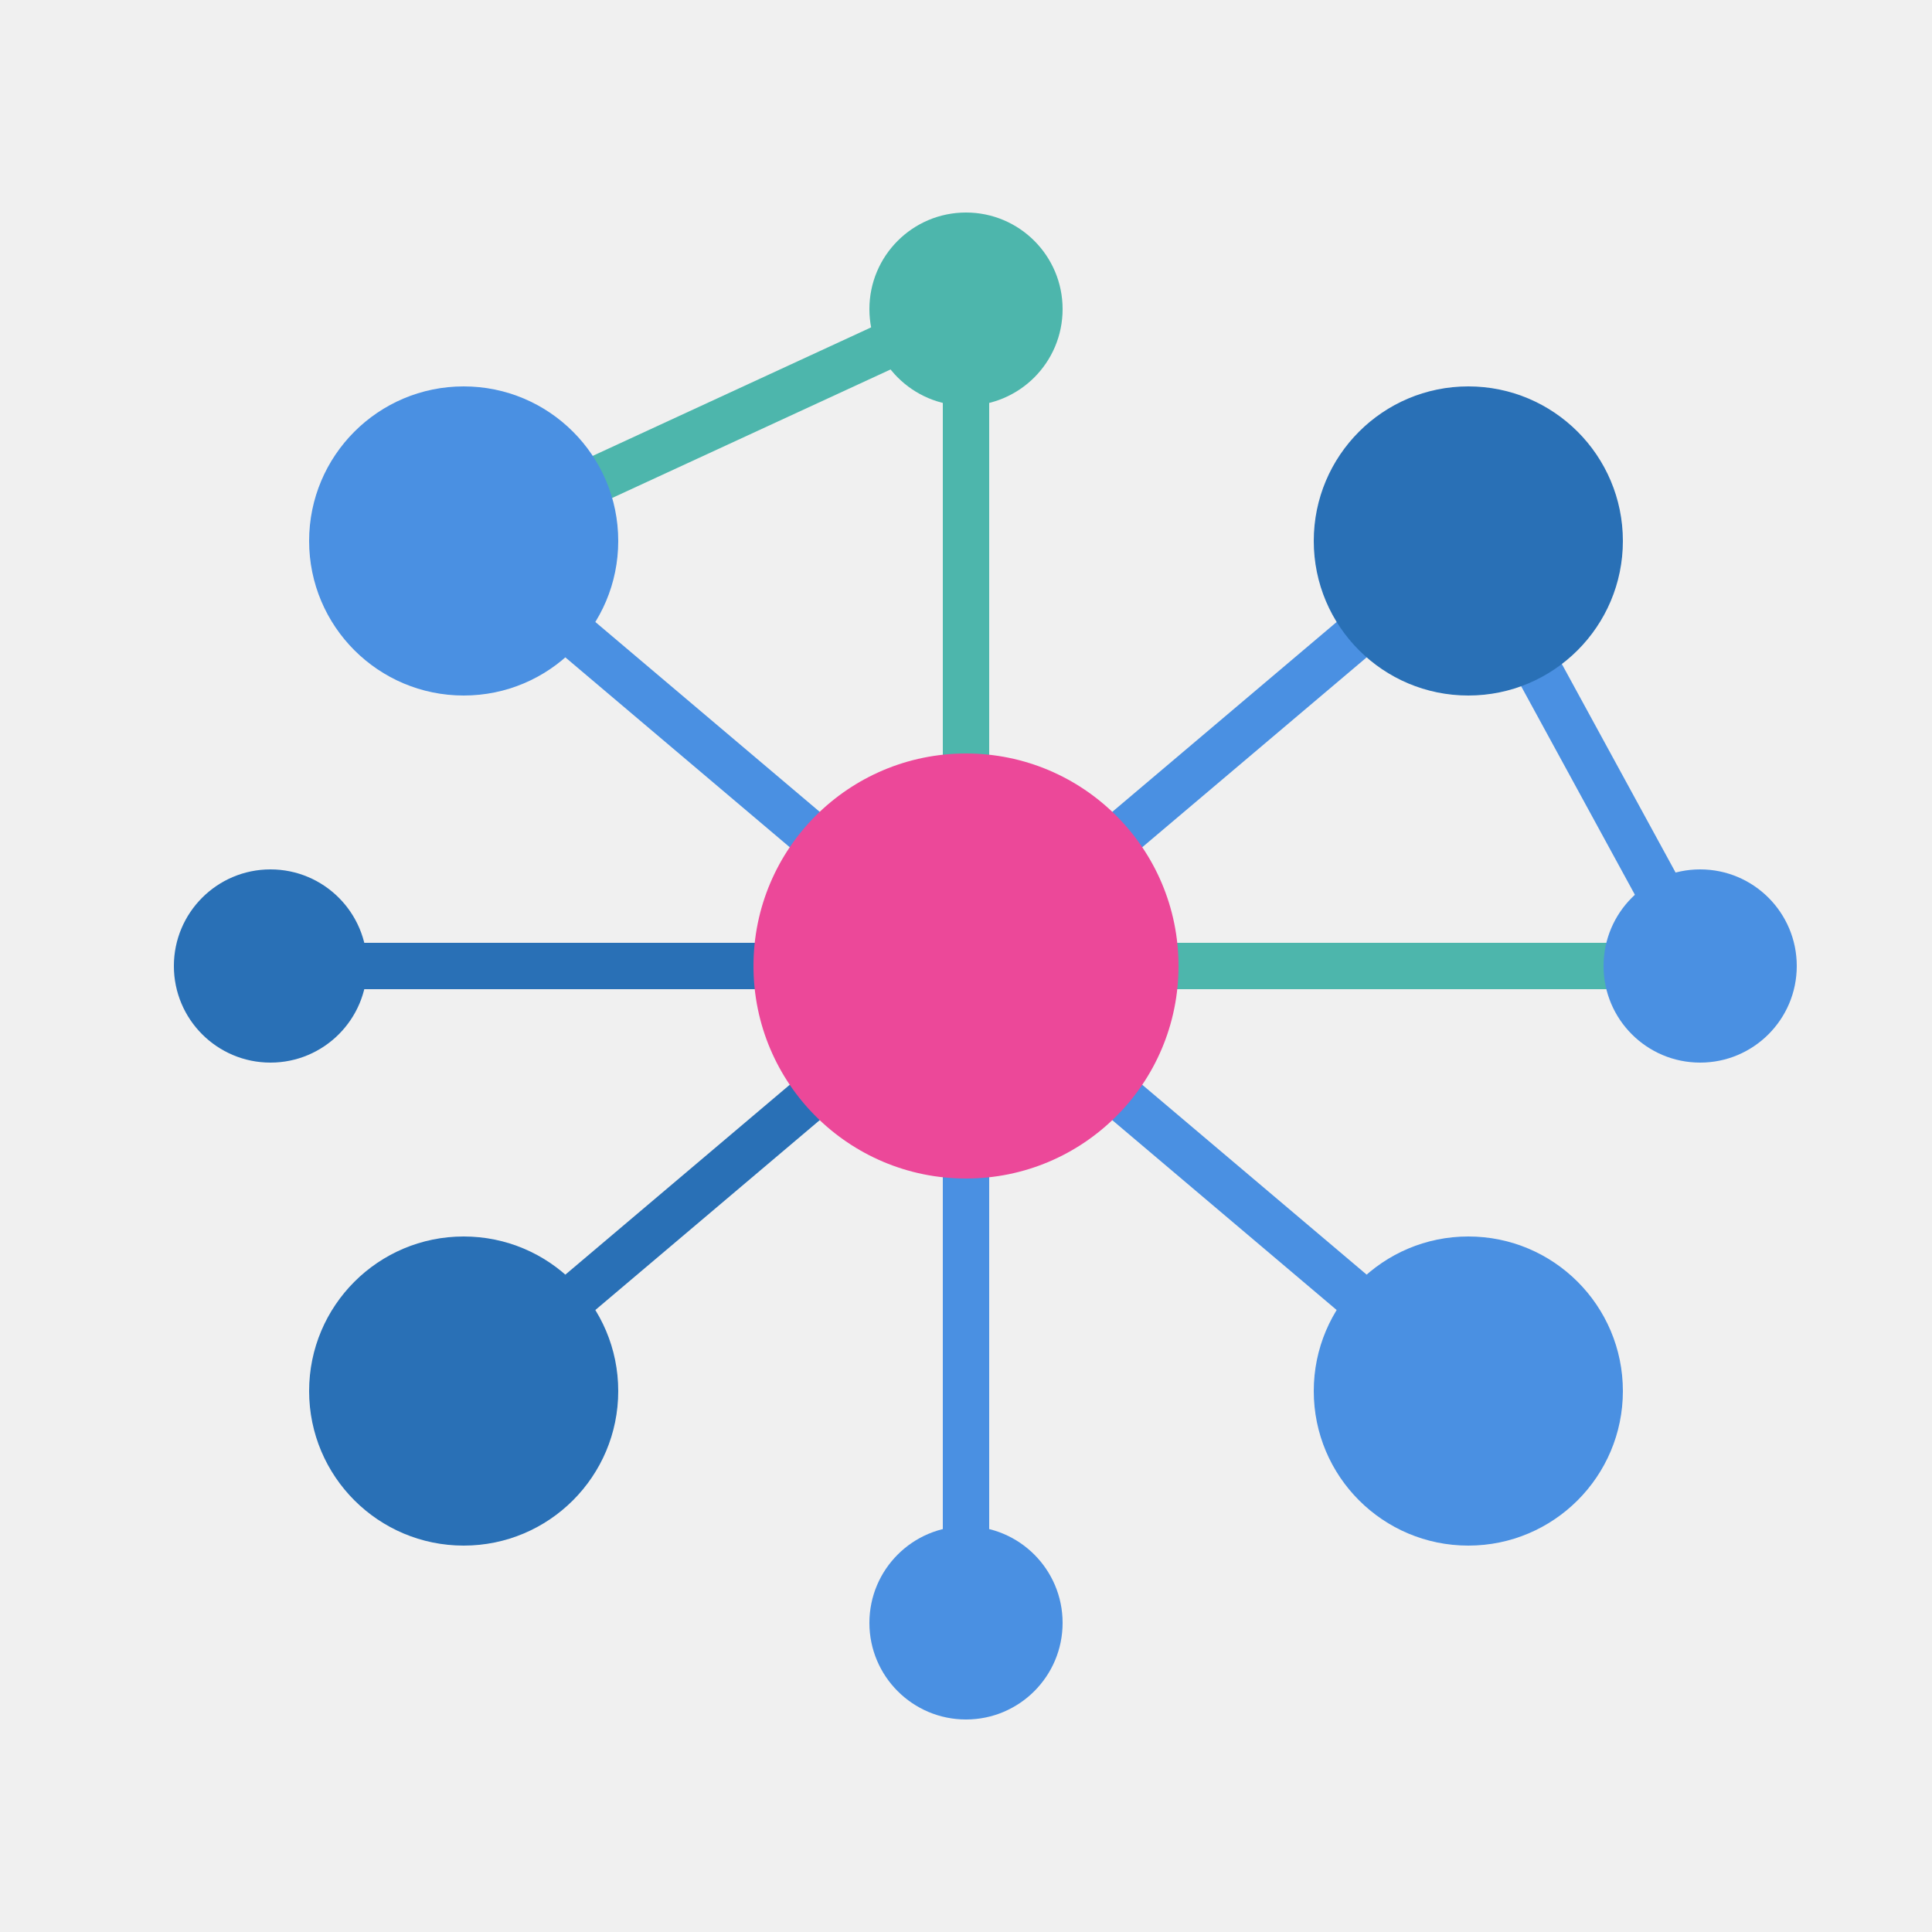
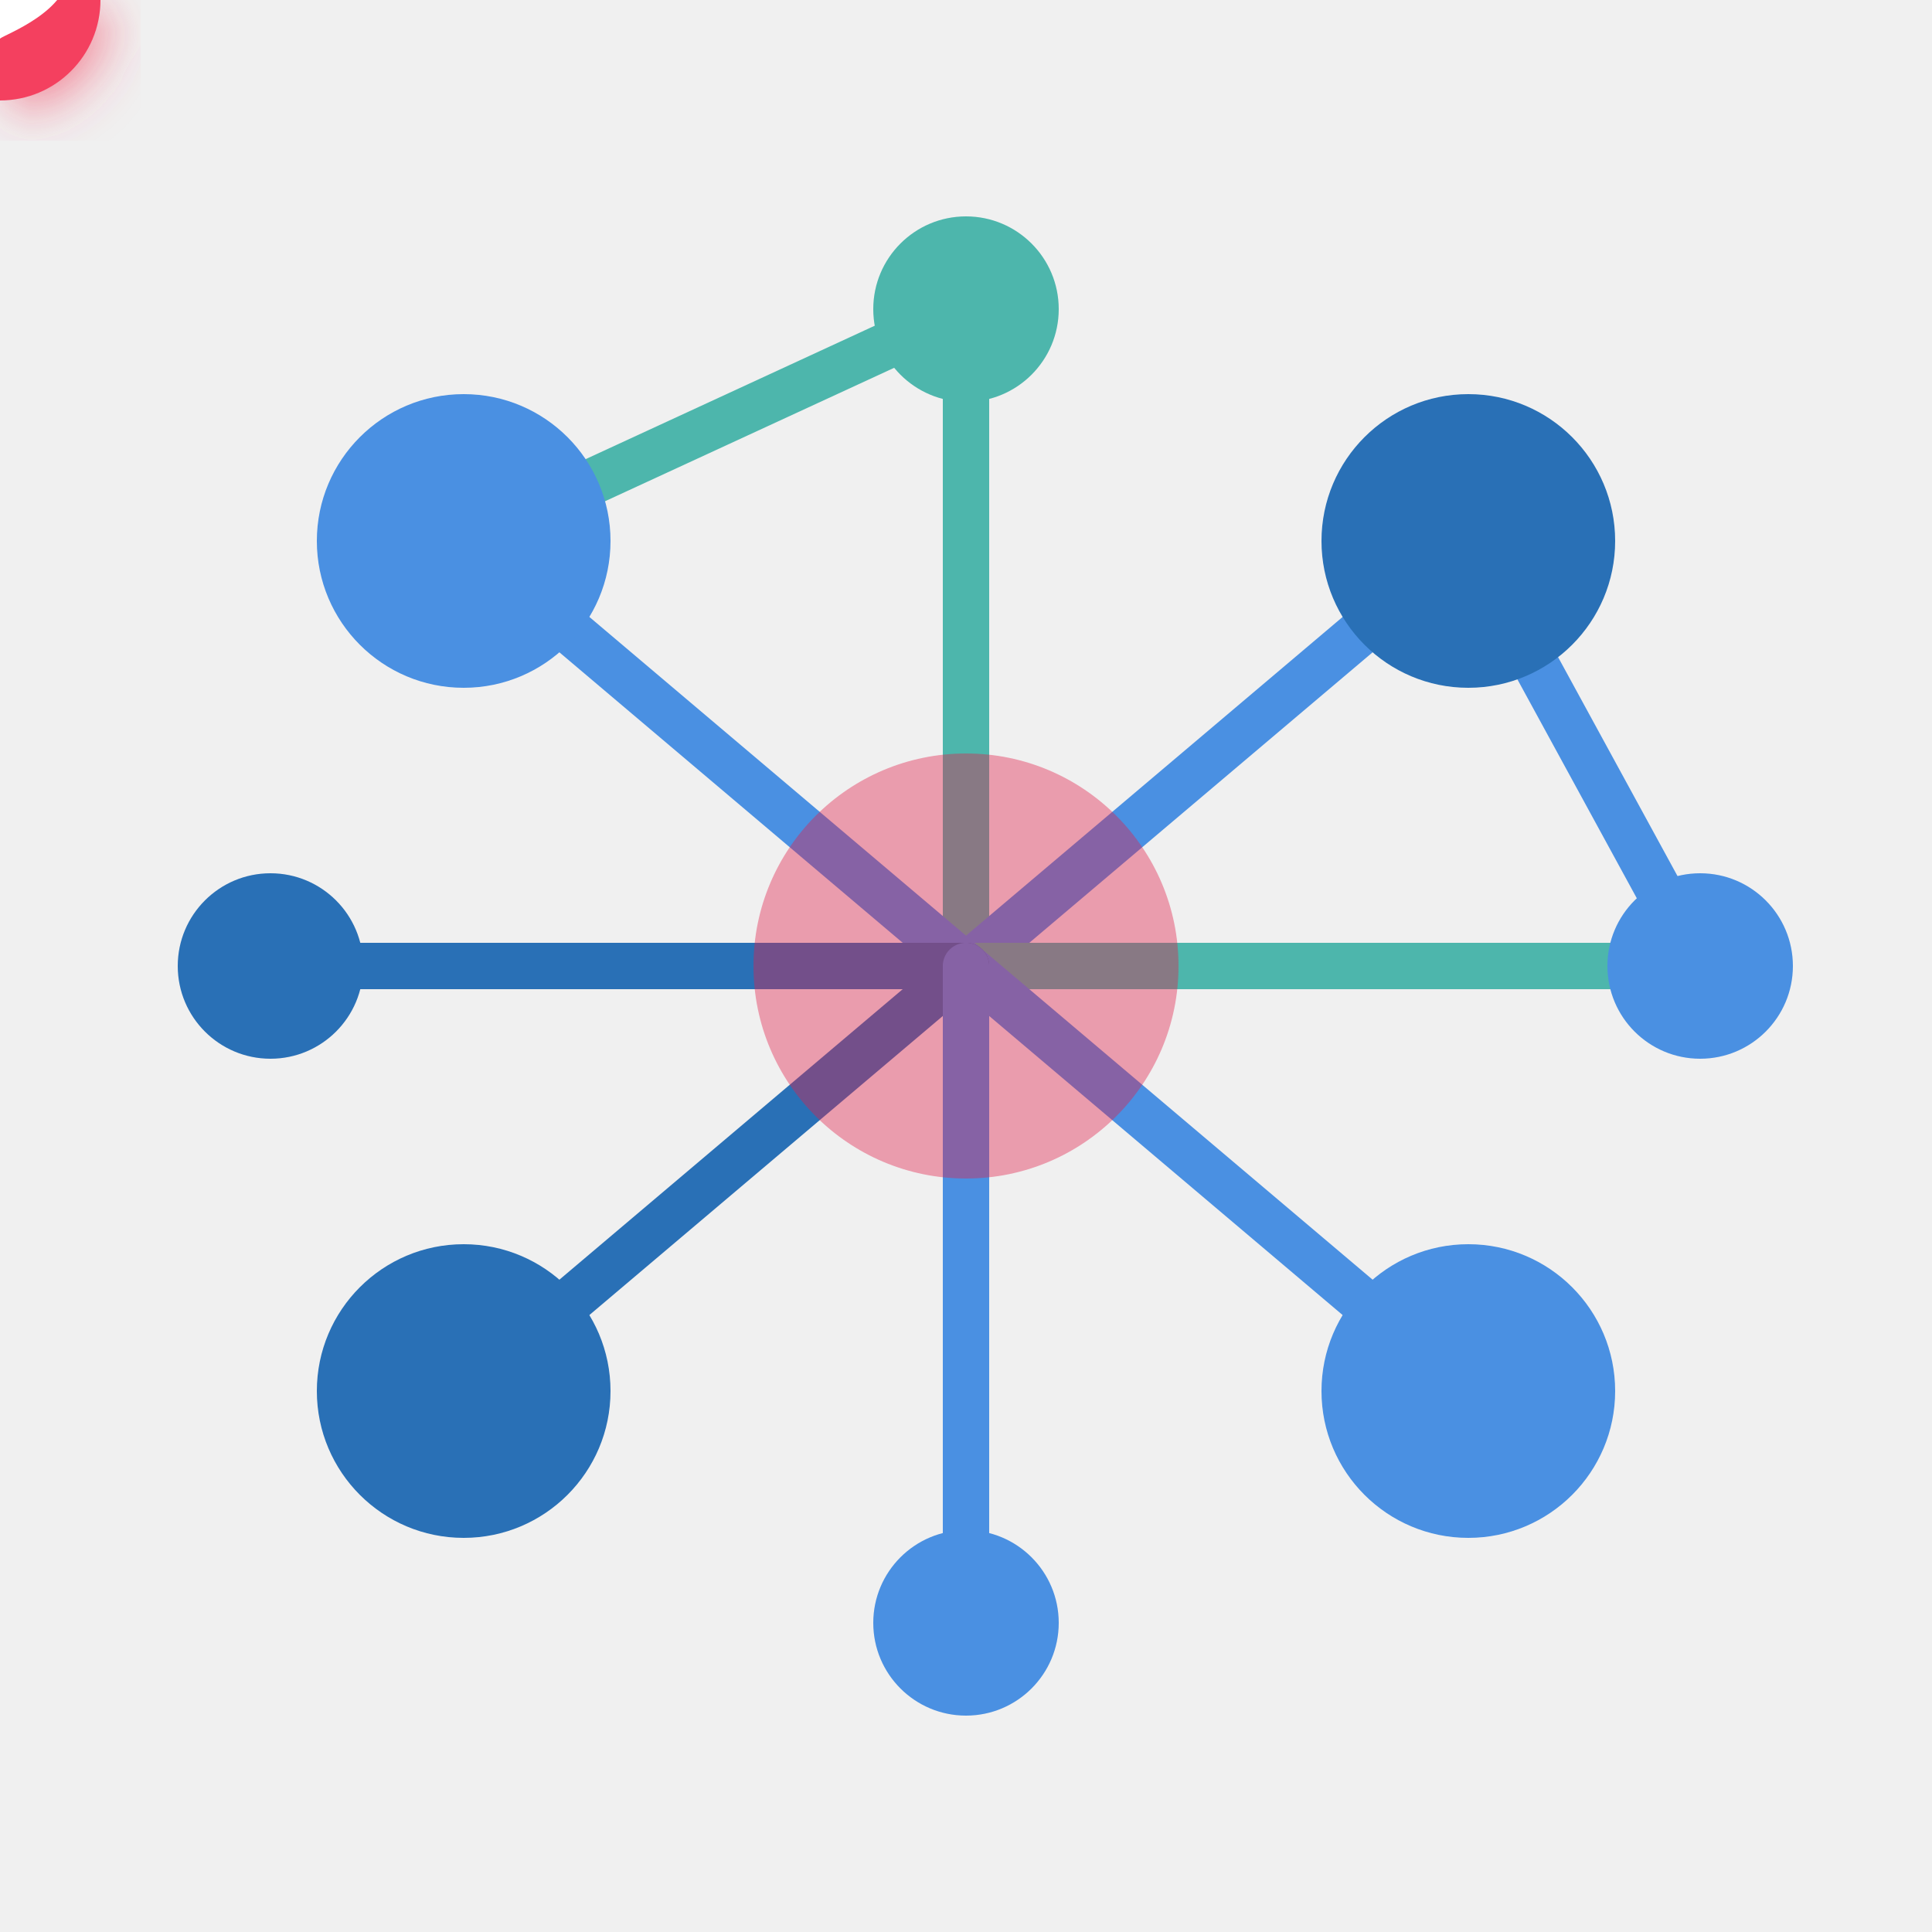
<svg xmlns="http://www.w3.org/2000/svg" width="500" height="500" viewBox="0 0 500 500" fill="none">
+   <defs>
+     <style>
+             @keyframes heartbeat {
+                 0% { transform: translate(250px, 245px) scale(2.2); }
+                 14% { transform: translate(250px, 245px) scale(2.6); }
+                 28% { transform: translate(250px, 245px) scale(2.2); }
+                 42% { transform: translate(250px, 245px) scale(2.5); }
+                 70% { transform: translate(250px, 245px) scale(2.2); }
+                 100% { transform: translate(250px, 245px) scale(2.2); }
+             }
+             @keyframes pulse-ring {
+                 0% { r: 50px; opacity: 0.8; }
+                 80% { r: 85px; opacity: 0; }
+                 100% { r: 85px; opacity: 0; }
+             }
+             .heart-node {
+                 animation: heartbeat 1.5s infinite ease-in-out;
+                 transform-box: fill-box;
+                 transform-origin: center;
+             }
+             .heart-ring {
+                 animation: pulse-ring 2.2s infinite ease-out;
+                 transform-origin: 250px 250px;
+             }
+         </style>
+     <filter id="glow" x="-20%" y="-20%" width="140%" height="140%">
+       <feGaussianBlur stdDeviation="8" result="blur" />
+       <feComposite in="SourceGraphic" in2="blur" operator="over" />
+     </filter>
+   </defs>
  <g stroke-width="12" stroke-linecap="round">
    <line x1="250" y1="250" x2="250" y2="80" stroke="#4DB6AC" />
    <line x1="250" y1="250" x2="380" y2="140" stroke="#4A90E2" />
    <line x1="250" y1="250" x2="440" y2="250" stroke="#4DB6AC" />
    <line x1="250" y1="250" x2="380" y2="360" stroke="#4A90E2" />
    <line x1="250" y1="250" x2="120" y2="140" stroke="#4A90E2" />
    <line x1="250" y1="250" x2="70" y2="250" stroke="#2970B6" />
    <line x1="250" y1="250" x2="120" y2="360" stroke="#2970B6" />
    <line x1="250" y1="250" x2="250" y2="420" stroke="#4A90E2" />
    <line x1="120" y1="140" x2="250" y2="80" stroke="#4DB6AC" />
    <line x1="380" y1="140" x2="440" y2="250" stroke="#4A90E2" />
  </g>
  <g stroke="none">
-     <circle cx="250" cy="250" r="55" fill="#EC4899">
-       <animate attributeName="r" values="55; 62; 55" dur="3s" repeatCount="indefinite" calcMode="spline" keyTimes="0; 0.5; 1" keySplines="0.4 0 0.2 1; 0.4 0 0.2 1" />
+     <circle cx="250" cy="250" r="55" fill="#E11D48" class="heart-ring" opacity="0.4" />
+     <circle cx="120" cy="140" r="38" fill="#4A90E2">
+       <animate attributeName="r" values="38; 45; 38" dur="3s" begin="0s" repeatCount="indefinite" calcMode="spline" keyTimes="0; 0.5; 1" keySplines="0.4 0 0.2 1; 0.4 0 0.2 1" />
    </circle>
-     <circle cx="120" cy="140" r="40" fill="#4A90E2">
-       <animate attributeName="r" values="40; 47; 40" dur="3.2s" begin="-0.5s" repeatCount="indefinite" calcMode="spline" keyTimes="0; 0.5; 1" keySplines="0.4 0 0.2 1; 0.4 0 0.2 1" />
+     <circle cx="250" cy="80" r="24" fill="#4DB6AC">
+       <animate attributeName="r" values="24; 30; 24" dur="2.6s" begin="-0.8s" repeatCount="indefinite" calcMode="spline" keyTimes="0; 0.5; 1" keySplines="0.4 0 0.2 1; 0.4 0 0.2 1" />
    </circle>
-     <circle cx="250" cy="80" r="25" fill="#4DB6AC">
-       <animate attributeName="r" values="25; 30; 25" dur="2.7s" begin="-1.2s" repeatCount="indefinite" calcMode="spline" keyTimes="0; 0.5; 1" keySplines="0.4 0 0.2 1; 0.4 0 0.2 1" />
+     <circle cx="380" cy="140" r="38" fill="#2970B6">
+       <animate attributeName="r" values="38; 45; 38" dur="3.4s" begin="-1.5s" repeatCount="indefinite" calcMode="spline" keyTimes="0; 0.5; 1" keySplines="0.4 0 0.2 1; 0.4 0 0.2 1" />
    </circle>
-     <circle cx="380" cy="140" r="40" fill="#2970B6">
-       <animate attributeName="r" values="40; 47; 40" dur="3.5s" begin="-2.1s" repeatCount="indefinite" calcMode="spline" keyTimes="0; 0.5; 1" keySplines="0.4 0 0.2 1; 0.4 0 0.2 1" />
+     <circle cx="440" cy="250" r="24" fill="#4A90E2">
+       <animate attributeName="r" values="24; 30; 24" dur="2.8s" begin="-0.4s" repeatCount="indefinite" calcMode="spline" keyTimes="0; 0.5; 1" keySplines="0.4 0 0.2 1; 0.4 0 0.2 1" />
    </circle>
-     <circle cx="440" cy="250" r="25" fill="#4A90E2">
-       <animate attributeName="r" values="25; 30; 25" dur="4.1s" begin="-0.3s" repeatCount="indefinite" calcMode="spline" keyTimes="0; 0.5; 1" keySplines="0.4 0 0.2 1; 0.4 0 0.2 1" />
+     <circle cx="380" cy="360" r="38" fill="#4A90E2">
+       <animate attributeName="r" values="38; 45; 38" dur="3.1s" begin="-1.1s" repeatCount="indefinite" calcMode="spline" keyTimes="0; 0.5; 1" keySplines="0.4 0 0.2 1; 0.4 0 0.2 1" />
    </circle>
-     <circle cx="380" cy="360" r="40" fill="#4A90E2">
-       <animate attributeName="r" values="40; 47; 40" dur="2.9s" begin="-1.8s" repeatCount="indefinite" calcMode="spline" keyTimes="0; 0.5; 1" keySplines="0.4 0 0.2 1; 0.4 0 0.2 1" />
+     <circle cx="250" cy="420" r="24" fill="#4A90E2">
+       <animate attributeName="r" values="24; 29; 24" dur="2.9s" begin="-1.7s" repeatCount="indefinite" calcMode="spline" keyTimes="0; 0.5; 1" keySplines="0.4 0 0.2 1; 0.4 0 0.2 1" />
    </circle>
-     <circle cx="250" cy="420" r="25" fill="#4A90E2">
-       <animate attributeName="r" values="25; 30; 25" dur="3.3s" begin="-0.9s" repeatCount="indefinite" calcMode="spline" keyTimes="0; 0.5; 1" keySplines="0.4 0 0.2 1; 0.4 0 0.2 1" />
+     <circle cx="120" cy="360" r="38" fill="#2970B6">
+       <animate attributeName="r" values="38; 45; 38" dur="3.6s" begin="-0.6s" repeatCount="indefinite" calcMode="spline" keyTimes="0; 0.5; 1" keySplines="0.4 0 0.2 1; 0.4 0 0.2 1" />
    </circle>
-     <circle cx="120" cy="360" r="40" fill="#2970B6">
-       <animate attributeName="r" values="40; 47; 40" dur="3.8s" begin="-2.4s" repeatCount="indefinite" calcMode="spline" keyTimes="0; 0.5; 1" keySplines="0.4 0 0.2 1; 0.4 0 0.2 1" />
+     <circle cx="70" cy="250" r="24" fill="#2970B6">
+       <animate attributeName="r" values="24; 29; 24" dur="2.7s" begin="-1.3s" repeatCount="indefinite" calcMode="spline" keyTimes="0; 0.5; 1" keySplines="0.4 0 0.2 1; 0.4 0 0.2 1" />
    </circle>
-     <circle cx="70" cy="250" r="25" fill="#2970B6">
-       <animate attributeName="r" values="25; 30; 25" dur="2.6s" begin="-1.1s" repeatCount="indefinite" calcMode="spline" keyTimes="0; 0.5; 1" keySplines="0.4 0 0.2 1; 0.4 0 0.2 1" />
-     </circle>
+     <g className="heart-node" filter="url(#glow)">
+             {/* Background circle backing for heart contrast */}
+             <circle cx="0" cy="0" r="26" fill="#F43F5E" />
+             {/* Smooth SVG Heart Path */}
+             <path d="M 0 10 C -1.2 8.9 -18 3 -18 -8 C -18 -16.5 -10 -22 0 -13 C 10 -22 18 -16.5 18 -8 C 18 3 1.2 8.9 0 10 Z" fill="#FFFFFF" />
+     </g>
  </g>
</svg>
